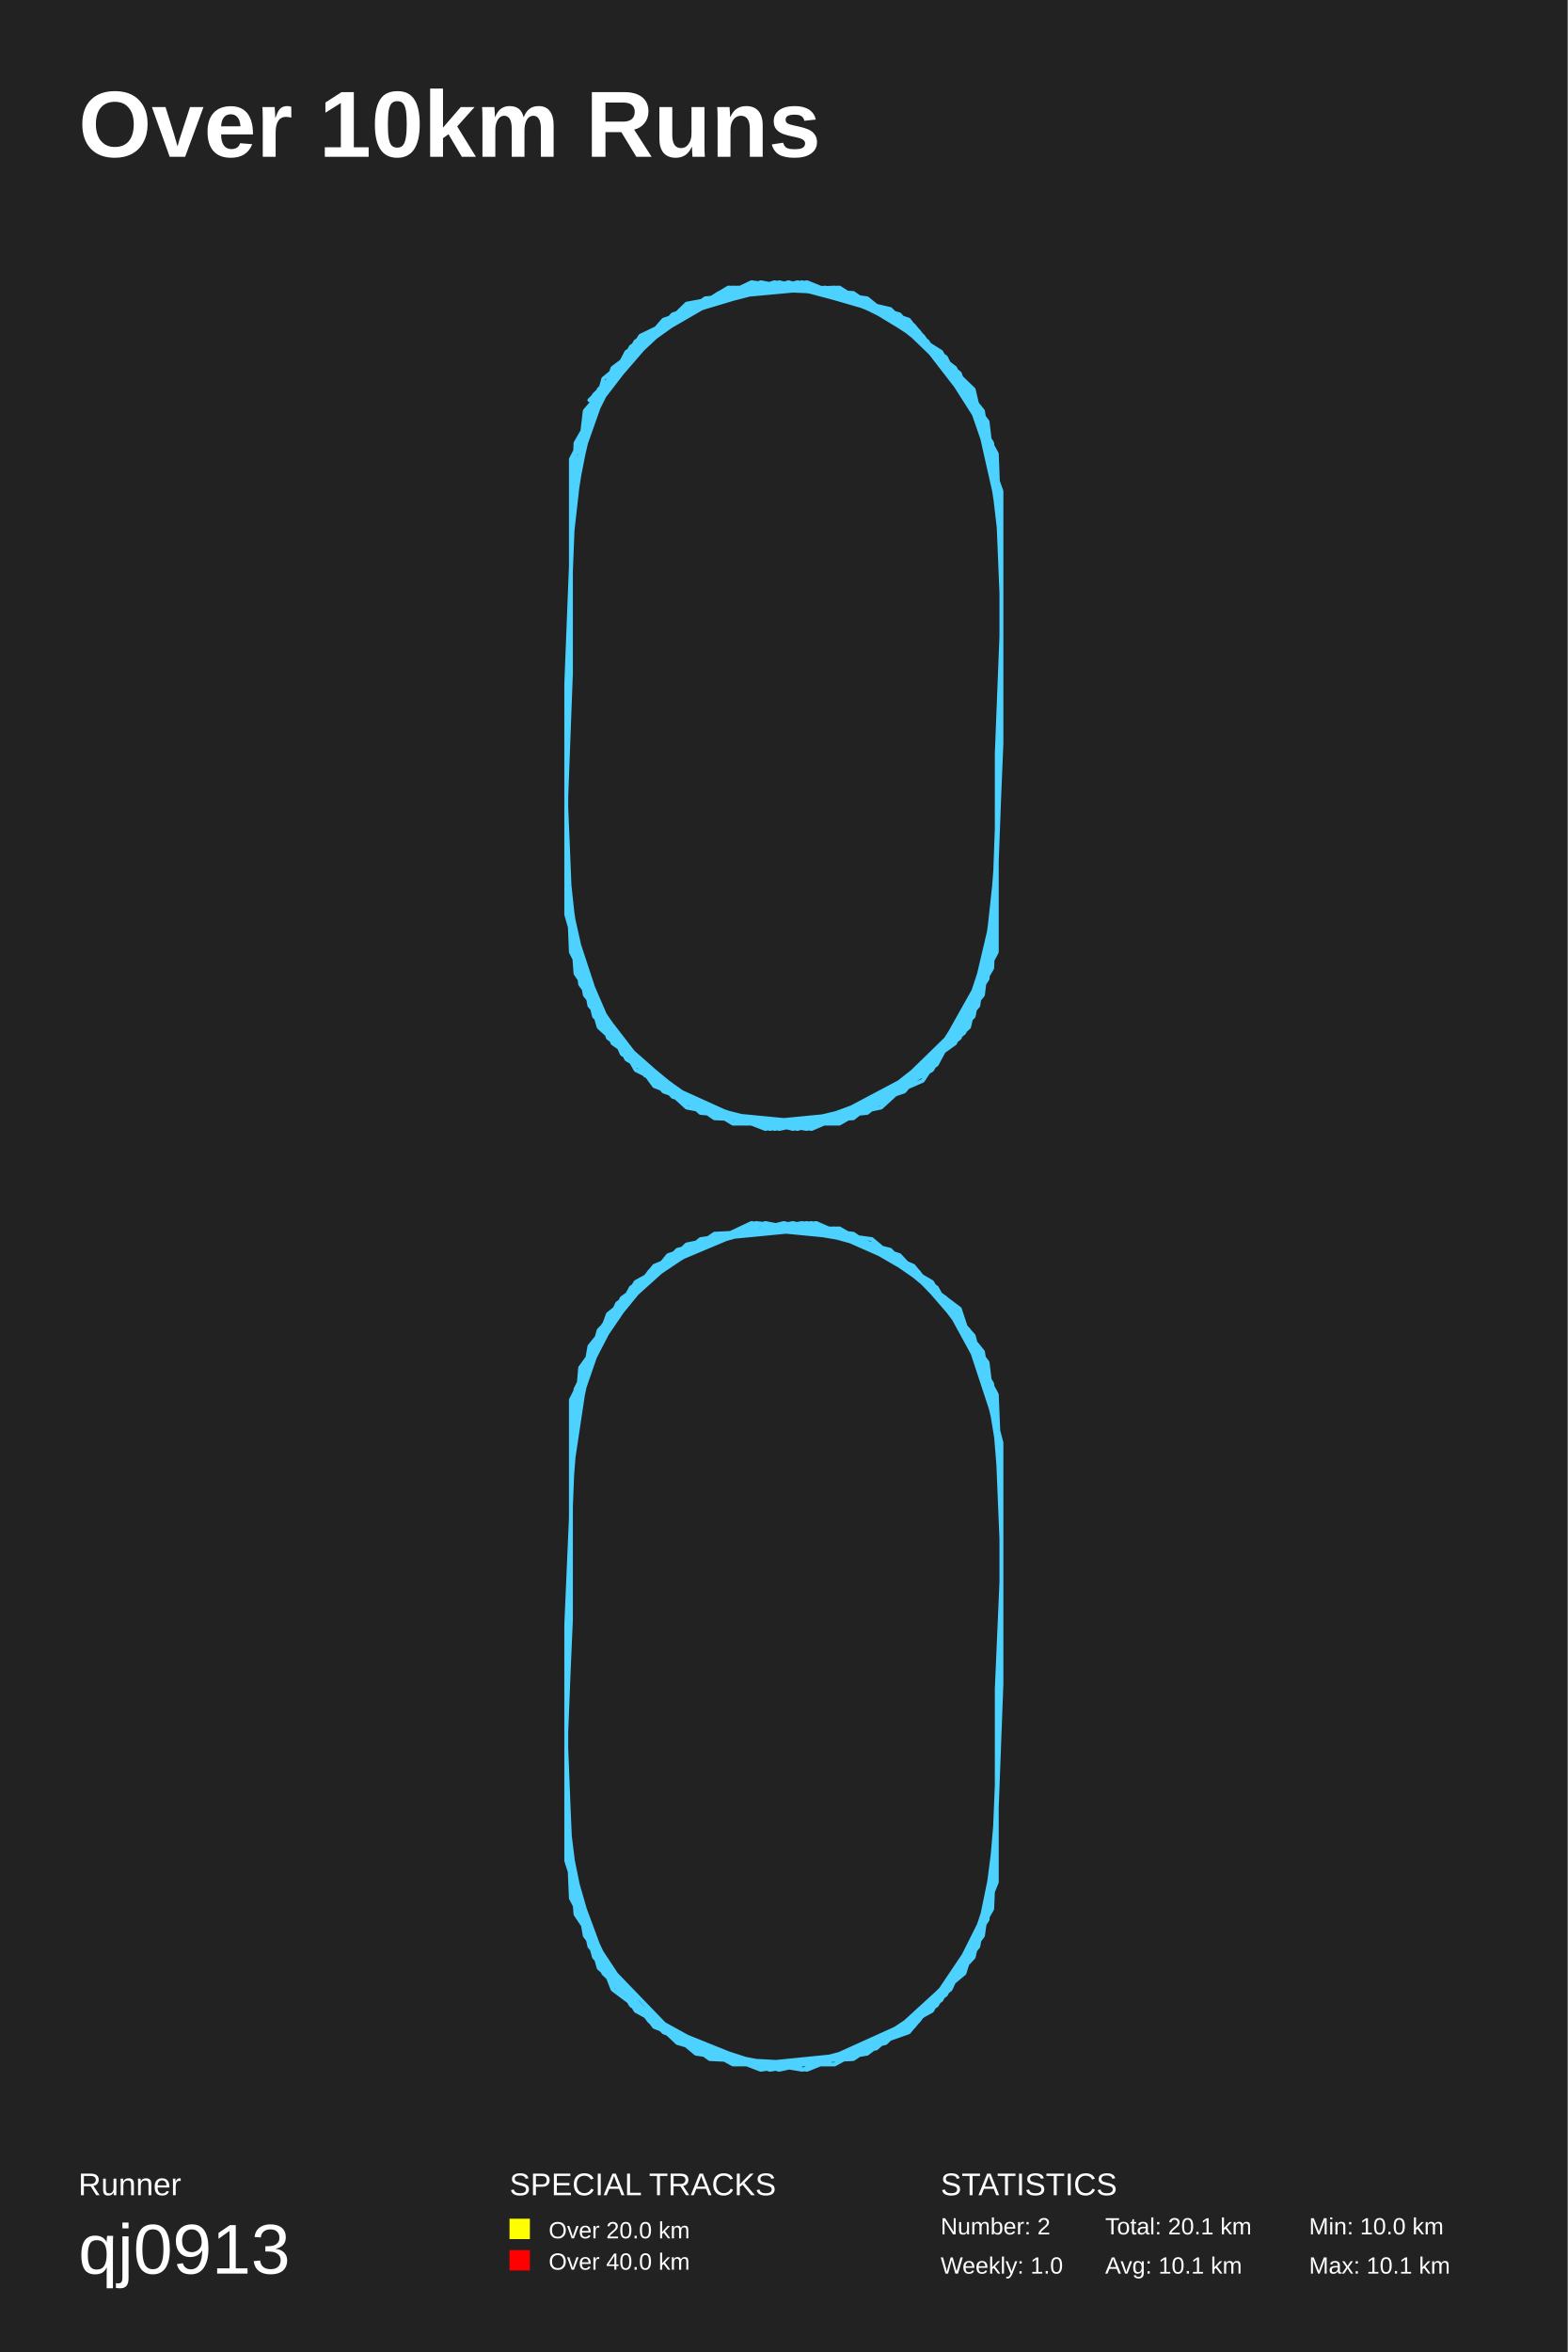
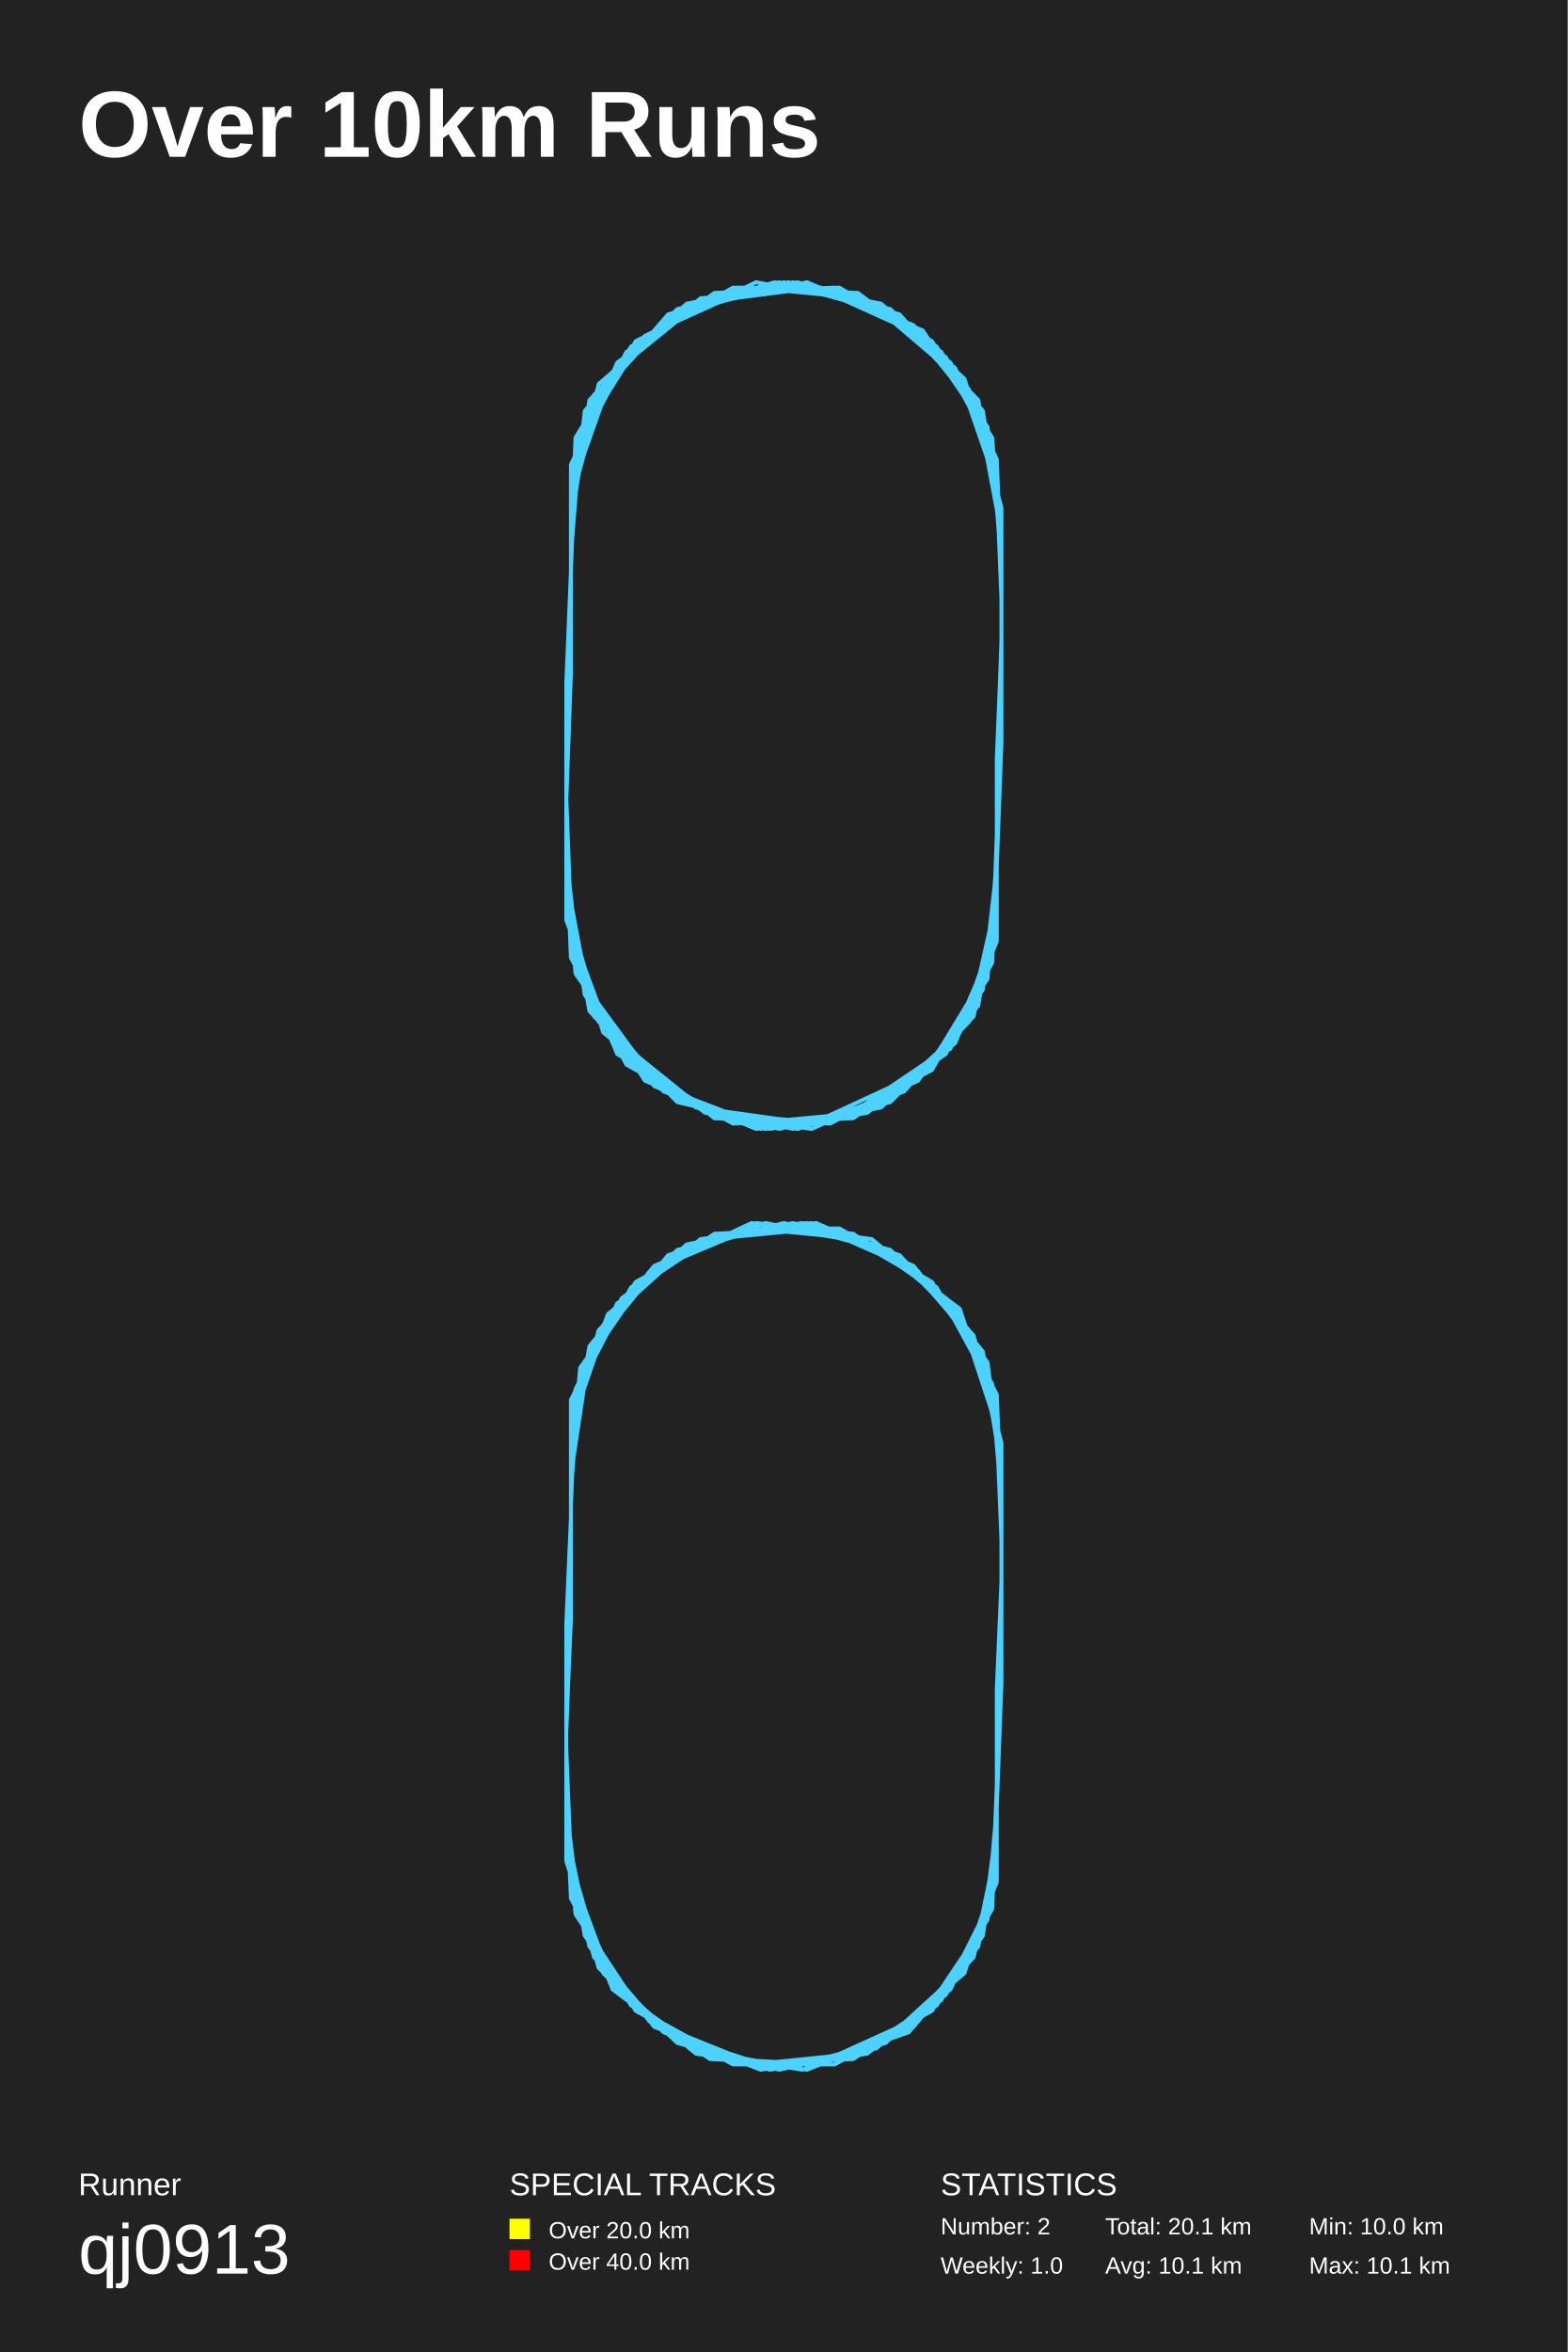
<svg xmlns="http://www.w3.org/2000/svg" baseProfile="full" height="300mm" version="1.1" viewBox="0,0,200,300" width="200mm">
  <defs />
  <rect fill="#222222" height="300" width="200" x="0" y="0" />
  <text fill="#FFFFFF" style="font-size:12px; font-family:Arial; font-weight:bold;" x="10" y="20">Over 10km Runs</text>
  <text fill="#FFFFFF" style="font-size:4px; font-family:Arial" x="10" y="280">Runner</text>
  <text fill="#FFFFFF" style="font-size:9px; font-family:Arial" x="10" y="290">qj0913</text>
  <text fill="#FFFFFF" style="font-size:4px; font-family:Arial" x="65" y="280">SPECIAL TRACKS</text>
  <rect fill="yellow" height="2.6" width="2.6" x="65" y="283" />
  <text fill="#FFFFFF" style="font-size:3px; font-family:Arial" x="70" y="285.5">Over 20.0 km</text>
  <rect fill="red" height="2.6" width="2.6" x="65" y="287" />
  <text fill="#FFFFFF" style="font-size:3px; font-family:Arial" x="70" y="289.5">Over 40.0 km</text>
  <text fill="#FFFFFF" style="font-size:4px; font-family:Arial" x="120" y="280">STATISTICS</text>
  <text fill="#FFFFFF" style="font-size:3px; font-family:Arial" x="120" y="285">Number: 2</text>
  <text fill="#FFFFFF" style="font-size:3px; font-family:Arial" x="120" y="290">Weekly: 1.0</text>
  <text fill="#FFFFFF" style="font-size:3px; font-family:Arial" x="141" y="285">Total: 20.1 km</text>
  <text fill="#FFFFFF" style="font-size:3px; font-family:Arial" x="141" y="290">Avg: 10.1 km</text>
  <text fill="#FFFFFF" style="font-size:3px; font-family:Arial" x="167" y="285">Min: 10.0 km</text>
  <text fill="#FFFFFF" style="font-size:3px; font-family:Arial" x="167" y="290">Max: 10.1 km</text>
-   <polyline fill="none" opacity="1" points="127.166,110.507 127.166,96.836 127.757,83.165 127.757,66.76 125.395,52.405 116.536,41.468 102.953,36.0 88.189,38.734 75.787,50.355 72.834,65.393 72.834,80.431 72.243,94.785 72.243,110.507 74.015,124.861 83.464,138.532 97.638,144.0 112.993,140.582 123.623,130.329 127.166,117.342 127.166,102.304 127.757,88.633 127.757,74.279 127.166,59.241 121.851,46.937 111.221,38.734 97.047,36.0 84.055,41.468 75.196,52.405 72.834,66.76 72.834,79.747 72.243,93.418 72.243,107.089 72.834,121.443 79.921,135.114 93.504,143.316 107.087,143.316 118.898,136.481 126.576,123.494 127.166,108.456 127.757,94.101 127.757,79.747 127.757,64.709 124.213,49.671 113.583,39.418 98.819,36.0 84.645,40.785 74.605,53.089 72.834,67.443 72.834,82.481 72.243,96.836 72.243,112.557 75.196,128.279 85.826,139.899 99.409,144.0 112.402,141.266 122.442,131.696 127.166,117.342 127.166,102.304 127.757,87.95 127.757,72.912 127.166,57.874 120.079,44.886 107.677,37.367 92.913,36.684 80.511,44.203 73.424,56.506 72.834,72.228 72.243,87.266 72.243,102.988 72.834,117.342 77.558,131.696 89.96,141.949 102.953,144.0 115.945,138.532 124.804,127.595 127.166,112.557 127.166,98.203 127.757,83.848 127.757,69.494 125.985,54.456 117.717,42.835 105.315,36.684 89.96,38.051 78.149,46.937 72.834,61.291 72.834,76.329 72.243,92.051 72.243,107.772 73.424,122.81 81.102,136.481 94.685,143.316 108.859,142.633 121.851,132.38 127.166,118.709 127.166,102.988 127.757,87.95 127.757,73.595 127.166,57.874 120.079,44.886 107.087,36.684 92.913,37.367 79.921,44.886 73.424,57.874 72.834,72.228 72.243,87.266 72.243,102.988 72.834,118.709 78.149,133.063 91.732,142.633 105.906,143.316 117.717,137.165 125.985,124.861 127.166,109.139 127.757,94.785 127.757,79.063 127.757,64.709 123.623,49.671 112.993,39.418 98.819,36.0 85.826,40.101 75.196,52.405 72.834,66.076 72.834,81.114 72.243,96.152 72.243,111.874 74.605,126.228 84.645,139.215 98.819,144.0 112.993,140.582 124.213,129.646 127.166,113.924 127.166,98.886 127.757,83.848 127.757,68.81 125.985,53.772 117.127,42.152 102.953,36.0 88.779,38.734 76.968,48.304 72.834,63.342 72.834,79.063 72.243,94.101 72.243,108.456 73.424,122.81 81.102,136.481 95.275,143.316 109.449,141.949 121.851,133.063 127.166,118.709 127.166,104.355 127.757,88.633 127.757,73.595 127.166,58.557 120.67,45.57 108.268,37.367 94.094,36.684 81.102,43.519 73.424,56.506 72.834,71.544 72.834,85.899 72.243,101.62 72.243,116.658 76.377,130.329 88.779,141.266 103.543,144.0 117.717,137.848 125.395,126.228 127.166,109.823 127.757,94.101 127.757,79.747 127.757,64.025 123.623,49.671 112.993,39.418 99.409,36.0 85.236,40.785 75.196,52.405 72.834,67.443 72.834,83.165 72.243,98.203 72.243,113.241 75.787,128.962 85.236,139.215 98.819,144.0 112.402,141.266 123.623,131.013 127.166,115.975 127.166,101.62 127.757,86.582 127.757,70.861 126.576,56.506 118.308,43.519 106.496,36.684 91.732,37.367 79.921,44.886 73.424,57.874 72.834,72.912 72.243,87.95 72.243,102.988 72.834,118.025 77.558,132.38 90.551,141.949 104.725,143.316 117.717,137.165 125.985,124.177 127.166,108.456 127.757,94.101 127.757,77.696 127.757,62.658 122.442,47.62 111.221,38.734 97.047,36.0 84.055,41.468 74.605,53.772 72.834,69.494 72.834,84.532 72.243,100.253 72.243,114.608 75.787,129.646 87.598,140.582 101.181,144.0 115.355,139.215 124.804,128.279 127.166,111.874 127.166,96.152 127.757,81.114 127.757,65.393 124.213,50.355 113.583,40.101 99.409,36.0 85.826,40.101 75.787,51.038 72.834,66.076 72.834,81.798 72.243,95.469 72.243,111.19 74.605,126.912 84.645,139.215 98.228,144.0 112.402,140.582 123.032,131.696 127.166,116.658 127.166,100.253 127.757,85.899 127.757,70.177 125.985,55.139 117.717,42.835 105.315,36.684 90.551,38.051 78.149,46.937 72.834,61.975 72.834,77.013 72.243,92.734 72.243,108.456 73.424,124.177 82.283,137.165 95.866,143.316 110.63,141.949 122.442,132.38 127.166,117.342 127.166,100.937 127.757,85.215 127.757,68.81 125.395,53.089 115.945,40.785 101.772,36.0 85.826,40.101 75.196,51.722 72.834,64.709 72.834,81.114 72.243,96.152 72.243,111.874 74.605,126.912 84.645,139.215 98.228,144.0 112.402,140.582 123.032,131.696 127.166,116.658 127.166,100.937 127.757,85.215 127.757,69.494 125.985,54.456 115.945,41.468 102.362,36.0 87.598,38.734 76.377,49.671 72.834,64.709 72.834,79.063 72.243,93.418 72.243,109.139 74.015,125.544 83.464,138.532 98.228,144.0 112.402,140.582 123.623,129.646 127.166,114.608 127.166,99.57 127.757,83.848 127.757,66.76 124.213,51.038 114.174,40.101 98.819,36.0 84.645,40.785 74.605,52.405 72.834,68.81 72.834,84.532 72.243,99.57 72.243,115.291 76.968,131.013 89.37,141.949 104.725,143.316 118.898,135.798 126.576,122.127 127.166,105.722 127.757,90 127.757,72.912 127.166,58.557 120.67,45.57 108.859,37.367 93.504,36.684 79.921,44.886 72.834,58.557 72.834,73.595 72.243,88.633 72.243,103.671 72.834,119.393 79.33,134.43 91.141,142.633 106.496,143.316 119.489,135.798 127.166,121.443 127.166,106.405 127.757,91.367 127.757,75.646 127.166,61.291 122.442,47.62 110.63,38.051 95.866,36.0 81.692,42.835 73.424,56.506 72.834,71.544 72.834,85.899 72.243,100.937 72.243,116.658 76.377,131.013 87.598,141.266 101.772,144.0 115.945,138.532 125.395,126.912 127.166,112.557 127.166,96.836 127.757,81.114 127.757,64.709 124.213,51.038 114.764,40.101 100.591,36.0 84.645,40.785 74.605,52.405 72.834,67.443 72.834,83.165 72.243,98.886 72.243,113.924 75.787,129.646 87.007,140.582 101.181,144.0 115.945,138.532 124.804,127.595 127.166,113.241 127.166,97.519 127.757,82.481 127.757,66.76 124.804,51.722 115.945,41.468 102.362,36.0 87.007,39.418 75.196,51.038" stroke="#4DD2FF" stroke-dasharray="none" stroke-linecap="round" stroke-linejoin="round" stroke-width="0.5" />
-   <polyline fill="none" opacity="1" points="75.787,171.038 72.834,185.393 72.834,199.747 72.243,209.317 72.243,223.671 72.834,238.709 78.149,253.063 88.779,261.949 102.953,264.0 116.536,258.532 124.804,248.279 127.166,234.608 127.166,220.253 127.757,205.899 127.757,191.544 126.576,177.19 119.489,164.203 106.496,156.684 92.323,157.367 80.511,164.203 73.424,177.19 72.834,192.228 72.834,205.899 72.243,220.937 72.243,233.924 75.196,248.279 84.645,259.215 97.047,264.0 110.04,261.949 120.67,254.43 126.576,242.81 127.166,227.772 127.757,213.418 127.757,199.747 127.757,186.076 124.804,171.722 115.945,161.468 102.953,156.0 88.189,158.734 77.558,168.304 72.834,181.975 72.834,195.646 72.243,209.317 72.243,222.988 72.243,237.342 76.377,250.329 86.417,260.582 98.228,264.0 110.63,261.949 121.261,253.747 126.576,242.127 127.166,228.456 127.757,214.101 127.757,201.798 127.757,186.76 125.395,172.405 116.536,161.468 104.725,156.684 90.551,158.051 79.33,165.57 73.424,177.874 72.834,190.861 72.834,204.532 72.243,217.519 72.243,231.19 74.015,244.861 81.102,256.481 93.504,263.316 106.496,263.316 118.898,256.481 125.985,244.177 127.166,230.507 127.757,214.785 127.757,201.114 127.757,186.76 125.395,173.089 117.127,162.152 104.725,156.684 91.141,157.367 79.33,165.57 72.834,178.557 72.834,192.228 72.834,205.899 72.243,218.886 72.243,233.241 75.196,247.595 83.464,258.532 95.866,263.316 109.449,261.949 120.079,255.114 126.576,242.81 127.166,229.823 127.166,216.152 127.757,201.798 127.757,188.127 125.985,173.772 117.127,162.152 105.315,156.684 91.141,157.367 79.33,165.57 73.424,177.19 72.834,190.861 72.834,205.899 72.243,218.886 72.243,233.241 74.605,246.912 82.873,257.848 94.685,263.316 106.496,263.316 119.489,255.798 125.395,246.228 127.166,232.557 127.166,218.886 127.757,205.215 127.757,192.228 127.166,177.874 120.67,165.57 108.859,157.367 96.457,156.0 83.464,161.468 75.196,171.722 72.834,185.393 72.834,199.063 72.243,212.734 72.243,225.722 72.834,240.076 78.149,253.747 88.189,261.266 102.362,264.0 115.355,259.215 124.213,249.646 127.166,236.658 127.166,222.988 127.757,209.317 127.757,194.279 127.166,179.924 121.851,166.937 111.811,158.734 97.638,156.0 85.236,160.101 75.196,172.405 72.834,186.76 72.834,200.431 72.243,215.469 72.243,228.456 72.834,242.127 79.33,254.43 89.96,261.949 102.362,264.0 115.945,259.215 124.804,248.279 127.166,235.291 127.166,222.988 127.757,209.317 127.757,195.646 127.166,181.975 123.623,169.671 114.764,160.101 102.362,156.0 89.96,158.051 78.739,166.253 73.424,177.874 72.834,190.861 72.834,203.848 72.243,217.519 72.243,231.19 74.015,244.861 80.511,255.798 92.323,262.633 104.725,263.316 116.536,258.532 125.395,246.912 127.166,234.608 127.166,220.937 127.757,207.95 127.757,194.279 127.166,181.291 122.442,166.937 112.402,159.418 100,156.0 86.417,159.418 76.377,169.671 72.834,182.658 72.834,195.646 72.243,209.317 72.243,223.671 72.243,236.658 75.787,249.646 84.645,259.215 97.047,264.0 109.449,261.949 120.079,255.114 126.576,242.81 127.166,228.456 127.166,215.469 127.757,201.798 127.757,187.443 125.395,173.089 116.536,161.468 103.543,156.0 89.96,158.051 78.739,166.253 72.834,179.924 72.834,194.279 72.243,208.633 72.243,223.671 72.834,237.342 76.968,251.696 86.417,260.582 99.409,264.0 111.811,261.266 122.442,251.696 127.166,240.076 127.166,226.405 127.757,213.418 127.757,199.747 127.757,186.076 125.395,173.089 117.717,162.835 105.906,156.684 92.323,157.367 81.102,163.519 74.015,175.139 72.834,187.443 72.834,201.798 72.243,215.469 72.243,229.823 73.424,242.81 79.33,254.43 91.141,262.633 104.134,263.316 117.127,257.848 125.395,246.912 127.166,234.608 127.166,220.253 127.757,205.899 127.757,192.228 127.166,177.874 120.67,165.57 110.04,158.051 95.866,156.684 82.873,162.152 74.015,174.456 72.834,188.127 72.834,201.798 72.243,216.152 72.243,230.507 74.015,244.861 81.692,256.481 94.094,263.316 107.677,262.633 119.489,255.798 126.576,243.494 127.166,229.823 127.166,215.469 127.757,201.798 127.757,186.76 125.395,172.405 116.536,161.468 102.953,156.0 89.96,158.051 79.33,165.57 72.834,179.241 72.834,193.595 72.243,207.266 72.243,220.253 72.243,234.608 75.196,248.279 84.055,258.532 98.228,264.0 111.811,261.266 123.032,251.013 127.166,238.709 127.166,224.355 127.757,210.684 127.757,196.329 127.166,181.975 122.442,167.62 111.811,158.734 95.866,156.0 82.873,162.152 74.015,174.456 72.834,188.127 72.834,201.798 72.243,215.469 72.243,229.823 73.424,244.177 81.692,256.481 94.094,263.316 108.859,262.633 120.079,255.114 126.576,242.127 127.166,227.772 127.757,214.101 127.757,199.063 127.757,185.393 124.213,170.355 114.764,160.101 101.181,156.0 87.598,158.734 76.968,168.987 72.834,182.658 72.834,196.329 72.243,212.051 72.243,226.405 72.834,240.76 79.33,254.43 90.551,262.633 104.134,263.316 117.717,257.165 125.985,244.861 127.166,230.507 127.166,216.152 127.757,203.165 127.757,188.127 125.985,173.772 116.536,161.468 104.134,156.0 89.37,158.051 77.558,167.62 72.834,180.608 72.834,194.962 72.243,209.317 72.243,222.988 72.834,238.025 76.377,251.013 87.007,260.582 99.409,264.0 112.993,260.582 124.213,249.646 127.166,235.291 127.166,220.253 127.757,205.215 127.757,190.861 126.576,176.506 118.898,163.519 107.087,156.684 92.323,157.367 80.511,164.203 73.424,177.874 72.834,191.544 72.834,206.582 72.243,220.253 72.243,234.608 75.196,248.279 84.645,259.215 99.409,264.0 112.402,260.582 123.032,251.696 127.166,238.709 127.166,223.671 127.757,209.317 127.757,194.279 127.166,179.924 121.851,166.937 111.221,158.051 96.457,156.0 82.873,162.152 74.015,175.139 72.834,190.177 72.834,204.532 72.243,218.886 72.243,232.557 74.605,246.912 82.873,257.848 96.457,263.316 109.449,261.949 120.67,254.43 126.576,242.127 127.166,228.456 127.757,213.418 127.757,198.38 127.757,184.025 124.213,170.355 113.583,159.418 100,156.0 85.236,160.101 75.196,172.405 72.834,188.127 72.834,203.165 72.243,219.57 72.243,234.608 75.196,248.279 86.417,259.899" stroke="#4DD2FF" stroke-dasharray="none" stroke-linecap="round" stroke-linejoin="round" stroke-width="0.5" />
+   <polyline fill="none" opacity="1" points="127.166,98.203 127.757,83.848 127.757,68.127 125.395,53.089 116.536,41.468 104.134,36.684 89.37,38.051 76.377,48.987 72.834,64.709 72.834,79.063 72.243,94.101 72.243,109.139 73.424,124.177 82.873,137.848 97.047,144.0 111.811,141.266 122.442,131.696 127.166,118.709 127.166,102.988 127.757,89.317 127.757,76.329 127.166,61.291 123.032,48.304 112.402,38.734 98.819,36.0 85.236,40.101 75.196,51.722 72.834,66.076 72.834,78.38 72.243,92.734 72.243,107.089 72.834,120.076 78.739,134.43 92.323,142.633 105.906,143.316 118.308,136.481 125.985,124.861 127.166,109.139 127.757,94.785 127.757,80.431 127.757,66.076 124.804,51.722 114.764,40.101 100,36.0 84.645,40.785 75.196,51.722 72.834,66.076 72.834,81.114 72.243,96.152 72.243,111.874 75.196,127.595 84.645,139.215 97.638,144.0 110.63,141.949 121.851,133.063 127.166,118.709 127.166,103.671 127.757,89.317 127.757,74.279 127.166,59.241 121.261,46.253 108.859,37.367 94.094,36.684 81.692,43.519 74.015,55.823 72.834,70.861 72.834,85.899 72.243,101.62 72.243,116.658 76.968,131.696 88.779,141.266 101.772,144.0 114.174,139.899 124.213,129.646 127.166,114.608 127.166,99.57 127.757,85.215 127.757,70.861 126.576,55.823 118.898,43.519 106.496,36.684 91.141,37.367 78.739,46.253 72.834,59.924 72.834,74.962 72.243,90.684 72.243,106.405 72.834,122.127 79.921,135.114 93.504,143.316 107.677,142.633 121.851,133.063 127.166,120.076 127.166,105.038 127.757,90 127.757,73.595 127.166,58.557 120.67,45.57 108.859,37.367 94.094,36.684 80.511,44.203 73.424,55.823 72.834,70.861 72.834,85.899 72.243,102.304 72.243,117.342 77.558,131.696 91.141,142.633 104.725,143.316 117.127,137.848 125.395,126.228 127.166,110.507 127.757,94.785 127.757,80.431 127.757,66.076 124.213,51.038 114.174,40.101 100.591,36.0 86.417,39.418 75.196,51.038 72.834,65.393 72.834,79.747 72.243,95.469 72.243,111.19 74.015,124.861 84.055,138.532 98.228,144.0 112.402,141.266 123.623,130.329 127.166,114.608 127.166,99.57 127.757,84.532 127.757,70.177 125.985,54.456 117.717,42.835 104.134,36.684 89.37,38.051 77.558,48.304 72.834,62.658 72.834,77.696 72.243,92.734 72.243,107.772 72.834,122.127 79.921,135.798 93.504,143.316 108.268,142.633 121.261,133.747 127.166,119.393 127.166,105.038 127.757,90.684 127.757,74.962 127.166,59.924 121.851,46.937 110.04,38.051 95.866,36.684 82.283,42.835 74.015,55.139 72.834,70.177 72.834,83.848 72.243,98.886 72.243,114.608 75.787,128.962 87.007,140.582 101.772,144.0 115.355,139.215 124.804,128.279 127.166,112.557 127.166,96.836 127.757,82.481 127.757,66.76 124.804,51.722 115.355,40.785 101.772,36.0 87.007,39.418 75.787,50.355 72.834,64.709 72.834,80.431 72.243,96.152 72.243,111.19 74.605,126.912 83.464,138.532 96.457,144.0 110.04,141.949 121.851,133.063 127.166,118.709 127.166,104.355 127.757,88.633 127.757,74.279 127.166,58.557 120.079,44.886 108.268,37.367 93.504,36.684 81.692,43.519 73.424,56.506 72.834,72.912 72.243,87.266 72.243,101.62 72.834,117.342 76.968,131.696 89.96,141.949 103.543,144.0 117.127,137.848 125.985,124.861 127.166,109.139 127.757,94.101 127.757,79.747 127.757,64.709 123.623,49.671 113.583,39.418 98.819,36.0 85.826,40.101 75.196,51.722 72.834,66.76 72.834,82.481 72.243,97.519 72.243,111.874 75.196,127.595 85.826,139.899 99.409,144.0 113.583,140.582 123.623,130.329 127.166,114.608 127.166,98.203 127.757,83.848 127.757,68.127 124.804,52.405 115.945,41.468 101.772,36.0 87.598,38.734 76.968,48.987 72.834,64.025 72.834,79.747 72.243,92.734 72.243,109.139 74.015,124.861 83.464,138.532 96.457,144.0 110.04,141.949 121.851,133.063 127.166,119.393 127.166,102.988 127.757,87.266 127.757,72.228 126.576,57.19 119.489,44.203 107.087,36.684 92.323,37.367 79.921,44.886 72.834,59.241 72.834,74.279 72.243,90 72.243,105.722 72.834,122.127 80.511,135.798 93.504,143.316 108.859,142.633 120.67,134.43 127.166,119.393 127.166,104.355 127.757,87.95 127.757,71.544 126.576,55.823 117.717,42.835 104.134,36.684 88.189,38.734 76.377,48.987 72.834,63.342 72.834,79.063 72.243,93.418 72.243,109.139 74.015,124.861 82.283,137.848 95.275,143.316 110.04,141.949 121.851,133.063 127.166,118.025 127.166,101.62 127.757,85.899 127.757,70.861 126.576,55.823 117.717,42.152 104.725,36.684 89.96,38.051 78.149,47.62 72.834,62.658 72.834,77.013 72.243,93.418 72.243,109.139 74.015,124.861 83.464,138.532 98.228,144.0 112.402,141.266 123.623,130.329 127.166,115.291 127.166,99.57 127.757,83.848 127.757,68.127 124.804,51.038 114.174,40.101 99.409,36.0 84.645,40.785 74.605,52.405 72.834,68.127 72.834,83.848 72.243,98.886 72.243,115.291 76.377,130.329 88.779,141.266 103.543,143.316 118.308,136.481 126.576,122.81 127.166,106.405 127.757,90 127.757,74.279 127.166,59.241 121.261,46.253 109.449,37.367 94.685,36.684 81.102,43.519 73.424,57.874 72.834,72.912 72.243,87.95 72.243,102.988 72.834,118.709 78.149,133.063 90.551,141.949 105.906,143.316 118.898,136.481 126.576,122.81 127.166,106.405 127.757,92.051 127.757,76.329 127.166,61.975 122.442,48.304 111.221,38.734 96.457,36.0 82.283,42.835 73.424,55.823 72.834,70.177 72.834,85.215 72.243,100.253 72.243,115.291 75.787,129.646 87.007,140.582 101.181,144.0 115.355,139.215 124.804,128.279 127.166,112.557 127.166,97.519 127.757,81.798 127.757,66.76 124.804,51.722 115.355,40.785 101.181,36.0 85.236,40.101 75.196,51.722 72.834,66.76 72.834,81.798 72.243,97.519 72.243,112.557 75.196,128.962 86.417,140.582 101.181,144.0 115.355,139.215 124.804,128.279 127.166,113.241 127.166,98.203 127.757,83.165 127.757,68.127 125.395,52.405 115.945,41.468 102.953,36.0 87.598,39.418" stroke="#4DD2FF" stroke-dasharray="none" stroke-linecap="round" stroke-linejoin="round" stroke-width="0.5" />
+   <polyline fill="none" opacity="1" points="72.834,185.393 72.834,199.747 72.243,209.317 72.243,223.671 72.834,238.709 78.149,253.063 88.779,261.949 102.953,264.0 116.536,258.532 124.804,248.279 127.166,234.608 127.166,220.253 127.757,205.899 127.757,191.544 126.576,177.19 119.489,164.203 106.496,156.684 92.323,157.367 80.511,164.203 73.424,177.19 72.834,192.228 72.834,205.899 72.243,220.937 72.243,233.924 75.196,248.279 84.645,259.215 97.047,264.0 110.04,261.949 120.67,254.43 126.576,242.81 127.166,227.772 127.757,213.418 127.757,199.747 127.757,186.076 124.804,171.722 115.945,161.468 102.953,156.0 88.189,158.734 77.558,168.304 72.834,181.975 72.834,195.646 72.243,209.317 72.243,222.988 72.243,237.342 76.377,250.329 86.417,260.582 98.228,264.0 110.63,261.949 121.261,253.747 126.576,242.127 127.166,228.456 127.757,214.101 127.757,201.798 127.757,186.76 125.395,172.405 116.536,161.468 104.725,156.684 90.551,158.051 79.33,165.57 73.424,177.874 72.834,190.861 72.834,204.532 72.243,217.519 72.243,231.19 74.015,244.861 81.102,256.481 93.504,263.316 106.496,263.316 118.898,256.481 125.985,244.177 127.166,230.507 127.757,214.785 127.757,201.114 127.757,186.76 125.395,173.089 117.127,162.152 104.725,156.684 91.141,157.367 79.33,165.57 72.834,178.557 72.834,192.228 72.834,205.899 72.243,218.886 72.243,233.241 75.196,247.595 83.464,258.532 95.866,263.316 109.449,261.949 120.079,255.114 126.576,242.81 127.166,229.823 127.166,216.152 127.757,201.798 127.757,188.127 125.985,173.772 117.127,162.152 105.315,156.684 91.141,157.367 79.33,165.57 73.424,177.19 72.834,190.861 72.834,205.899 72.243,218.886 72.243,233.241 74.605,246.912 82.873,257.848 94.685,263.316 106.496,263.316 119.489,255.798 125.395,246.228 127.166,232.557 127.166,218.886 127.757,205.215 127.757,192.228 127.166,177.874 120.67,165.57 108.859,157.367 96.457,156.0 83.464,161.468 75.196,171.722 72.834,185.393 72.834,199.063 72.243,212.734 72.243,225.722 72.834,240.076 78.149,253.747 88.189,261.266 102.362,264.0 115.355,259.215 124.213,249.646 127.166,236.658 127.166,222.988 127.757,209.317 127.757,194.279 127.166,179.924 121.851,166.937 111.811,158.734 97.638,156.0 85.236,160.101 75.196,172.405 72.834,186.76 72.834,200.431 72.243,215.469 72.243,228.456 72.834,242.127 79.33,254.43 89.96,261.949 102.362,264.0 115.945,259.215 124.804,248.279 127.166,235.291 127.166,222.988 127.757,209.317 127.757,195.646 127.166,181.975 123.623,169.671 114.764,160.101 102.362,156.0 89.96,158.051 78.739,166.253 73.424,177.874 72.834,190.861 72.834,203.848 72.243,217.519 72.243,231.19 74.015,244.861 80.511,255.798 92.323,262.633 104.725,263.316 116.536,258.532 125.395,246.912 127.166,234.608 127.166,220.937 127.757,207.95 127.757,194.279 127.166,181.291 122.442,166.937 112.402,159.418 100,156.0 86.417,159.418 76.377,169.671 72.834,182.658 72.834,195.646 72.243,209.317 72.243,223.671 72.243,236.658 75.787,249.646 84.645,259.215 97.047,264.0 109.449,261.949 120.079,255.114 126.576,242.81 127.166,228.456 127.166,215.469 127.757,201.798 127.757,187.443 125.395,173.089 116.536,161.468 103.543,156.0 89.96,158.051 78.739,166.253 72.834,179.924 72.834,194.279 72.243,208.633 72.243,223.671 72.834,237.342 76.968,251.696 86.417,260.582 99.409,264.0 111.811,261.266 122.442,251.696 127.166,240.076 127.166,226.405 127.757,213.418 127.757,199.747 127.757,186.076 125.395,173.089 117.717,162.835 105.906,156.684 92.323,157.367 81.102,163.519 74.015,175.139 72.834,187.443 72.834,201.798 72.243,215.469 72.243,229.823 73.424,242.81 79.33,254.43 91.141,262.633 104.134,263.316 117.127,257.848 125.395,246.912 127.166,234.608 127.166,220.253 127.757,205.899 127.757,192.228 127.166,177.874 120.67,165.57 110.04,158.051 95.866,156.684 82.873,162.152 74.015,174.456 72.834,188.127 72.834,201.798 72.243,216.152 72.243,230.507 74.015,244.861 81.692,256.481 94.094,263.316 107.677,262.633 119.489,255.798 126.576,243.494 127.166,229.823 127.166,215.469 127.757,201.798 127.757,186.76 125.395,172.405 116.536,161.468 102.953,156.0 89.96,158.051 79.33,165.57 72.834,179.241 72.834,193.595 72.243,207.266 72.243,220.253 72.243,234.608 75.196,248.279 84.055,258.532 98.228,264.0 111.811,261.266 123.032,251.013 127.166,238.709 127.166,224.355 127.757,210.684 127.757,196.329 127.166,181.975 122.442,167.62 111.811,158.734 95.866,156.0 82.873,162.152 74.015,174.456 72.834,188.127 72.834,201.798 72.243,215.469 72.243,229.823 73.424,244.177 81.692,256.481 94.094,263.316 108.859,262.633 120.079,255.114 126.576,242.127 127.166,227.772 127.757,214.101 127.757,199.063 127.757,185.393 124.213,170.355 114.764,160.101 101.181,156.0 87.598,158.734 76.968,168.987 72.834,182.658 72.834,196.329 72.243,212.051 72.243,226.405 72.834,240.76 79.33,254.43 90.551,262.633 104.134,263.316 117.717,257.165 125.985,244.861 127.166,230.507 127.166,216.152 127.757,203.165 127.757,188.127 125.985,173.772 116.536,161.468 104.134,156.0 89.37,158.051 77.558,167.62 72.834,180.608 72.834,194.962 72.243,209.317 72.243,222.988 72.834,238.025 76.377,251.013 87.007,260.582 99.409,264.0 112.993,260.582 124.213,249.646 127.166,235.291 127.166,220.253 127.757,205.215 127.757,190.861 126.576,176.506 118.898,163.519 107.087,156.684 92.323,157.367 80.511,164.203 73.424,177.874 72.834,191.544 72.834,206.582 72.243,220.253 72.243,234.608 75.196,248.279 84.645,259.215 99.409,264.0 112.402,260.582 123.032,251.696 127.166,238.709 127.166,223.671 127.757,209.317 127.757,194.279 127.166,179.924 121.851,166.937 111.221,158.051 96.457,156.0 82.873,162.152 74.015,175.139 72.834,190.177 72.834,204.532 72.243,218.886 72.243,232.557 74.605,246.912 82.873,257.848 96.457,263.316 109.449,261.949 120.67,254.43 126.576,242.127 127.166,228.456 127.757,213.418 127.757,198.38 127.757,184.025 124.213,170.355 113.583,159.418 100,156.0 85.236,160.101 75.196,172.405 72.834,188.127 72.834,203.165 72.243,219.57 72.243,234.608 75.196,248.279" stroke="#4DD2FF" stroke-dasharray="none" stroke-linecap="round" stroke-linejoin="round" stroke-width="0.5" />
</svg>
